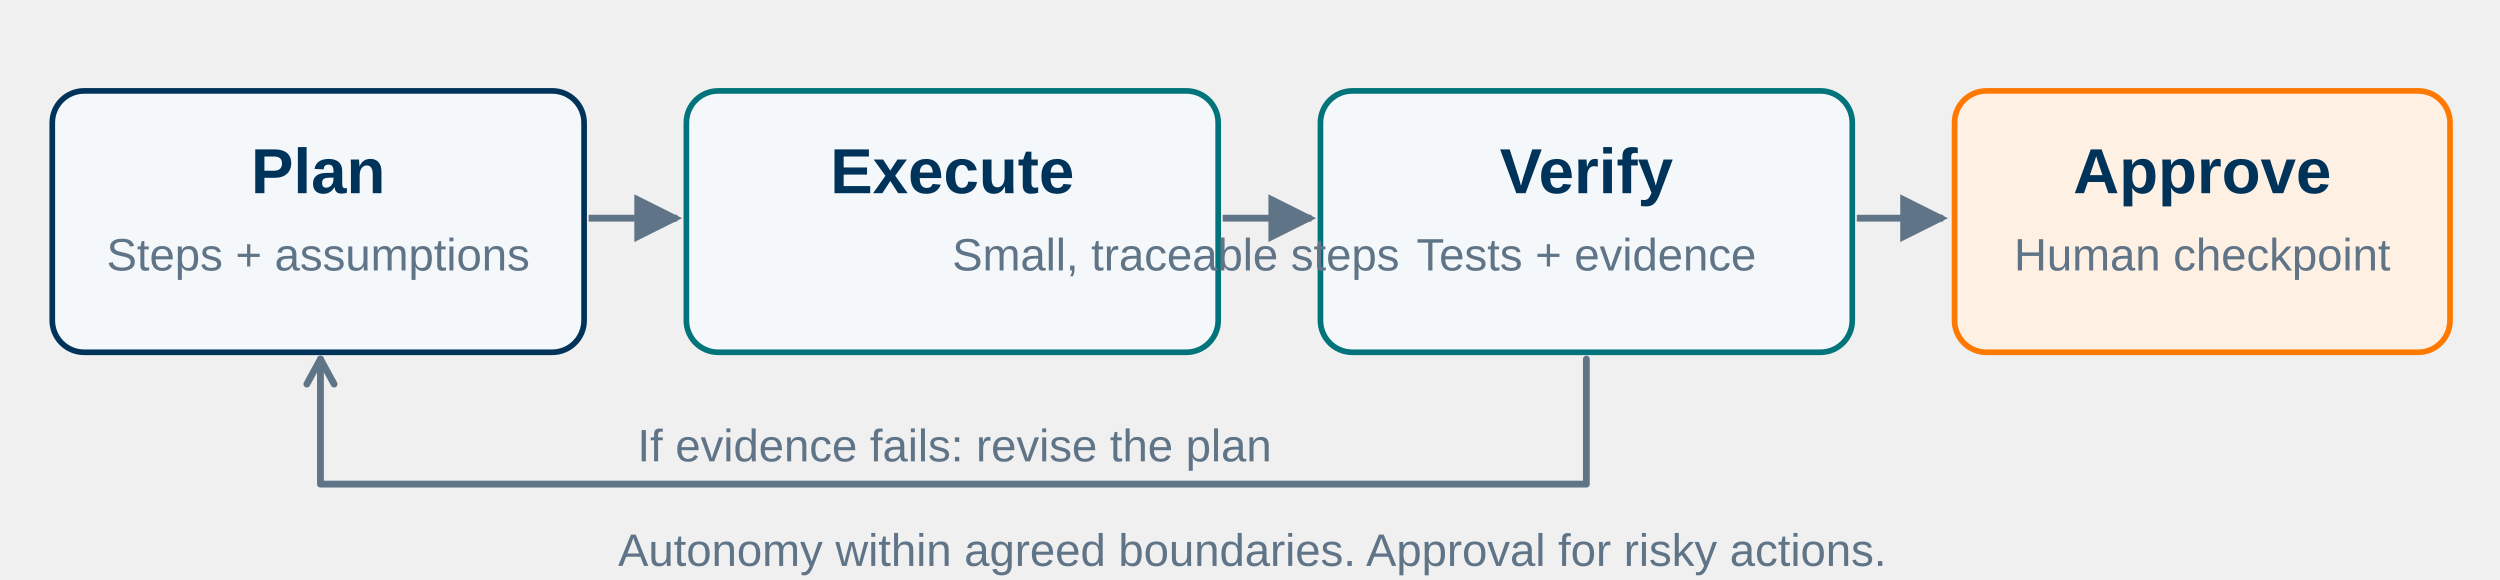
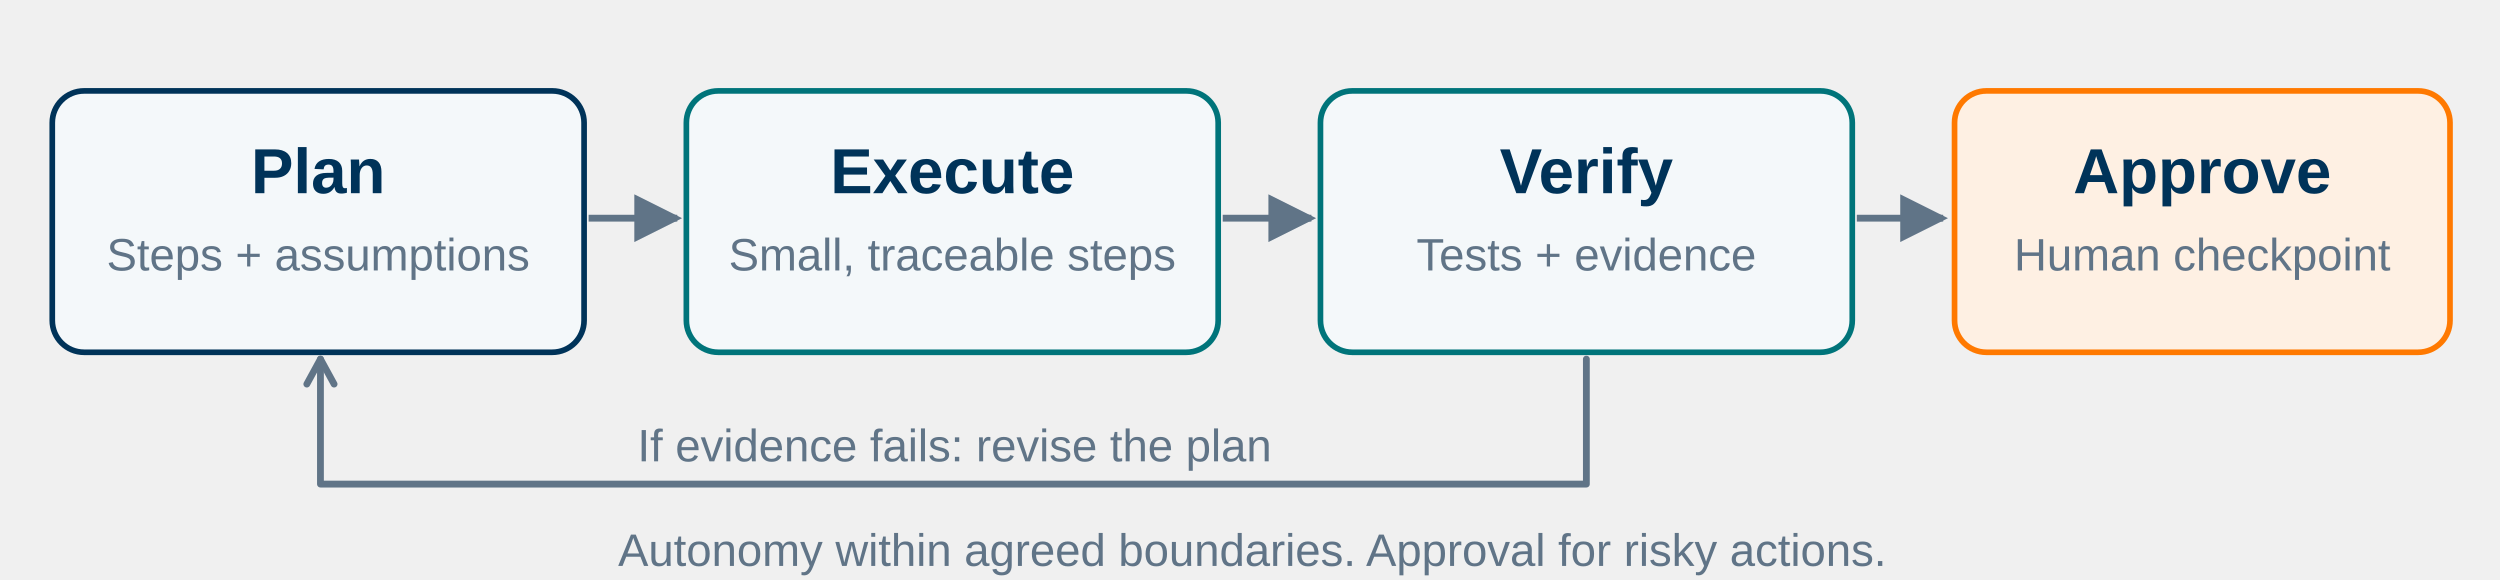
<svg xmlns="http://www.w3.org/2000/svg" width="1100" height="255" viewBox="0 0 1100 255">
  <defs>
    <marker id="arr" viewBox="0 0 10 10" refX="9" refY="5" markerWidth="7" markerHeight="7" orient="auto-start-reverse">
      <path d="M0 0 L10 5 L0 10 z" fill="#607487" />
    </marker>
  </defs>
  <style>text{font-family:Arial,'Liberation Sans',sans-serif}.h{font-size:28px;font-weight:700;fill:#003359}.s{font-size:22px;fill:#17324D}.m{font-size:20px;fill:#607487}.w{fill:#fff}.bold{font-weight:bold}.line{fill:none;stroke:#607487;stroke-width:3;stroke-linejoin:round;stroke-linecap:round}.arrow{fill:none;stroke:#607487;stroke-width:3;marker-end:url(#arr)}</style>
  <rect x="23" y="40" width="234" height="115" rx="14" fill="#F4F8FA" stroke="#003359" stroke-width="2.5" />
  <rect x="302" y="40" width="234" height="115" rx="14" fill="#F4F8FA" stroke="#00747A" stroke-width="2.5" />
  <rect x="581" y="40" width="234" height="115" rx="14" fill="#F4F8FA" stroke="#00747A" stroke-width="2.5" />
  <rect x="860" y="40" width="218" height="115" rx="14" fill="#FEF0E3" stroke="#FF7900" stroke-width="2.5" />
  <text x="140" y="85" text-anchor="middle" class="h">Plan</text>
  <text x="140" y="119" text-anchor="middle" class="m">Steps + assumptions</text>
  <text x="419" y="85" text-anchor="middle" class="h">Execute</text>
-   <text x="419" y="119" class="m">Small, traceable steps</text>
+   <text x="419" y="119" text-anchor="middle" class="m">Small, traceable steps</text>
  <text x="698" y="85" text-anchor="middle" class="h">Verify</text>
  <text x="698" y="119" text-anchor="middle" class="m">Tests + evidence</text>
  <text x="969" y="85" text-anchor="middle" class="h">Approve</text>
  <text x="969" y="119" text-anchor="middle" class="m">Human checkpoint</text>
  <path d="M259 96 H298" class="arrow" />
  <path d="M538 96 H577" class="arrow" />
  <path d="M817 96 H855" class="arrow" />
  <path d="M698 158 V213 H141 V158" class="line" />
  <path d="M135 169 L141 158 L147 169" class="line" />
  <text x="420" y="203" text-anchor="middle" class="m">If evidence fails: revise the plan</text>
  <text x="551" y="249" text-anchor="middle" class="m">Autonomy within agreed boundaries. Approval for risky actions.</text>
</svg>
